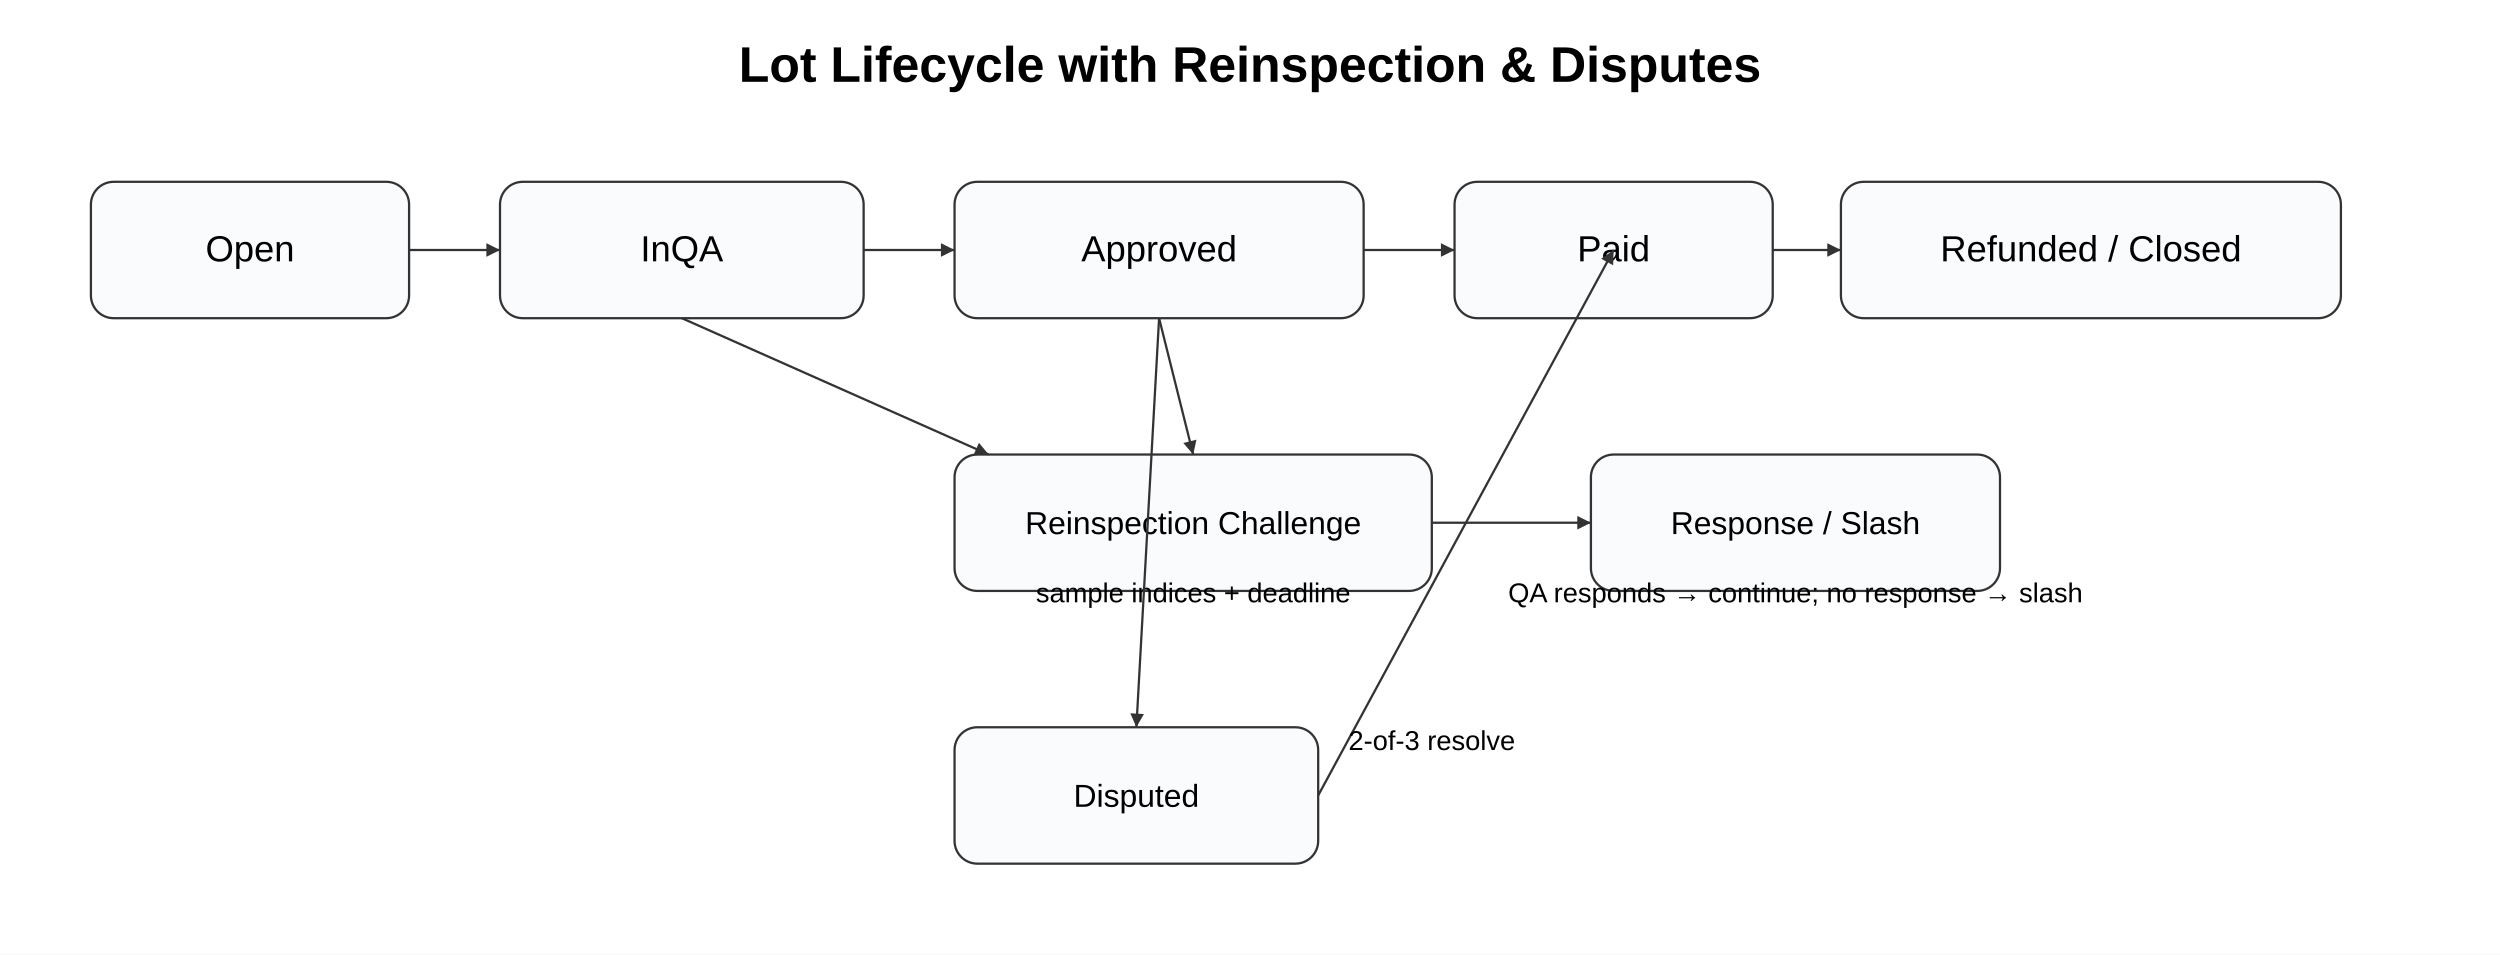
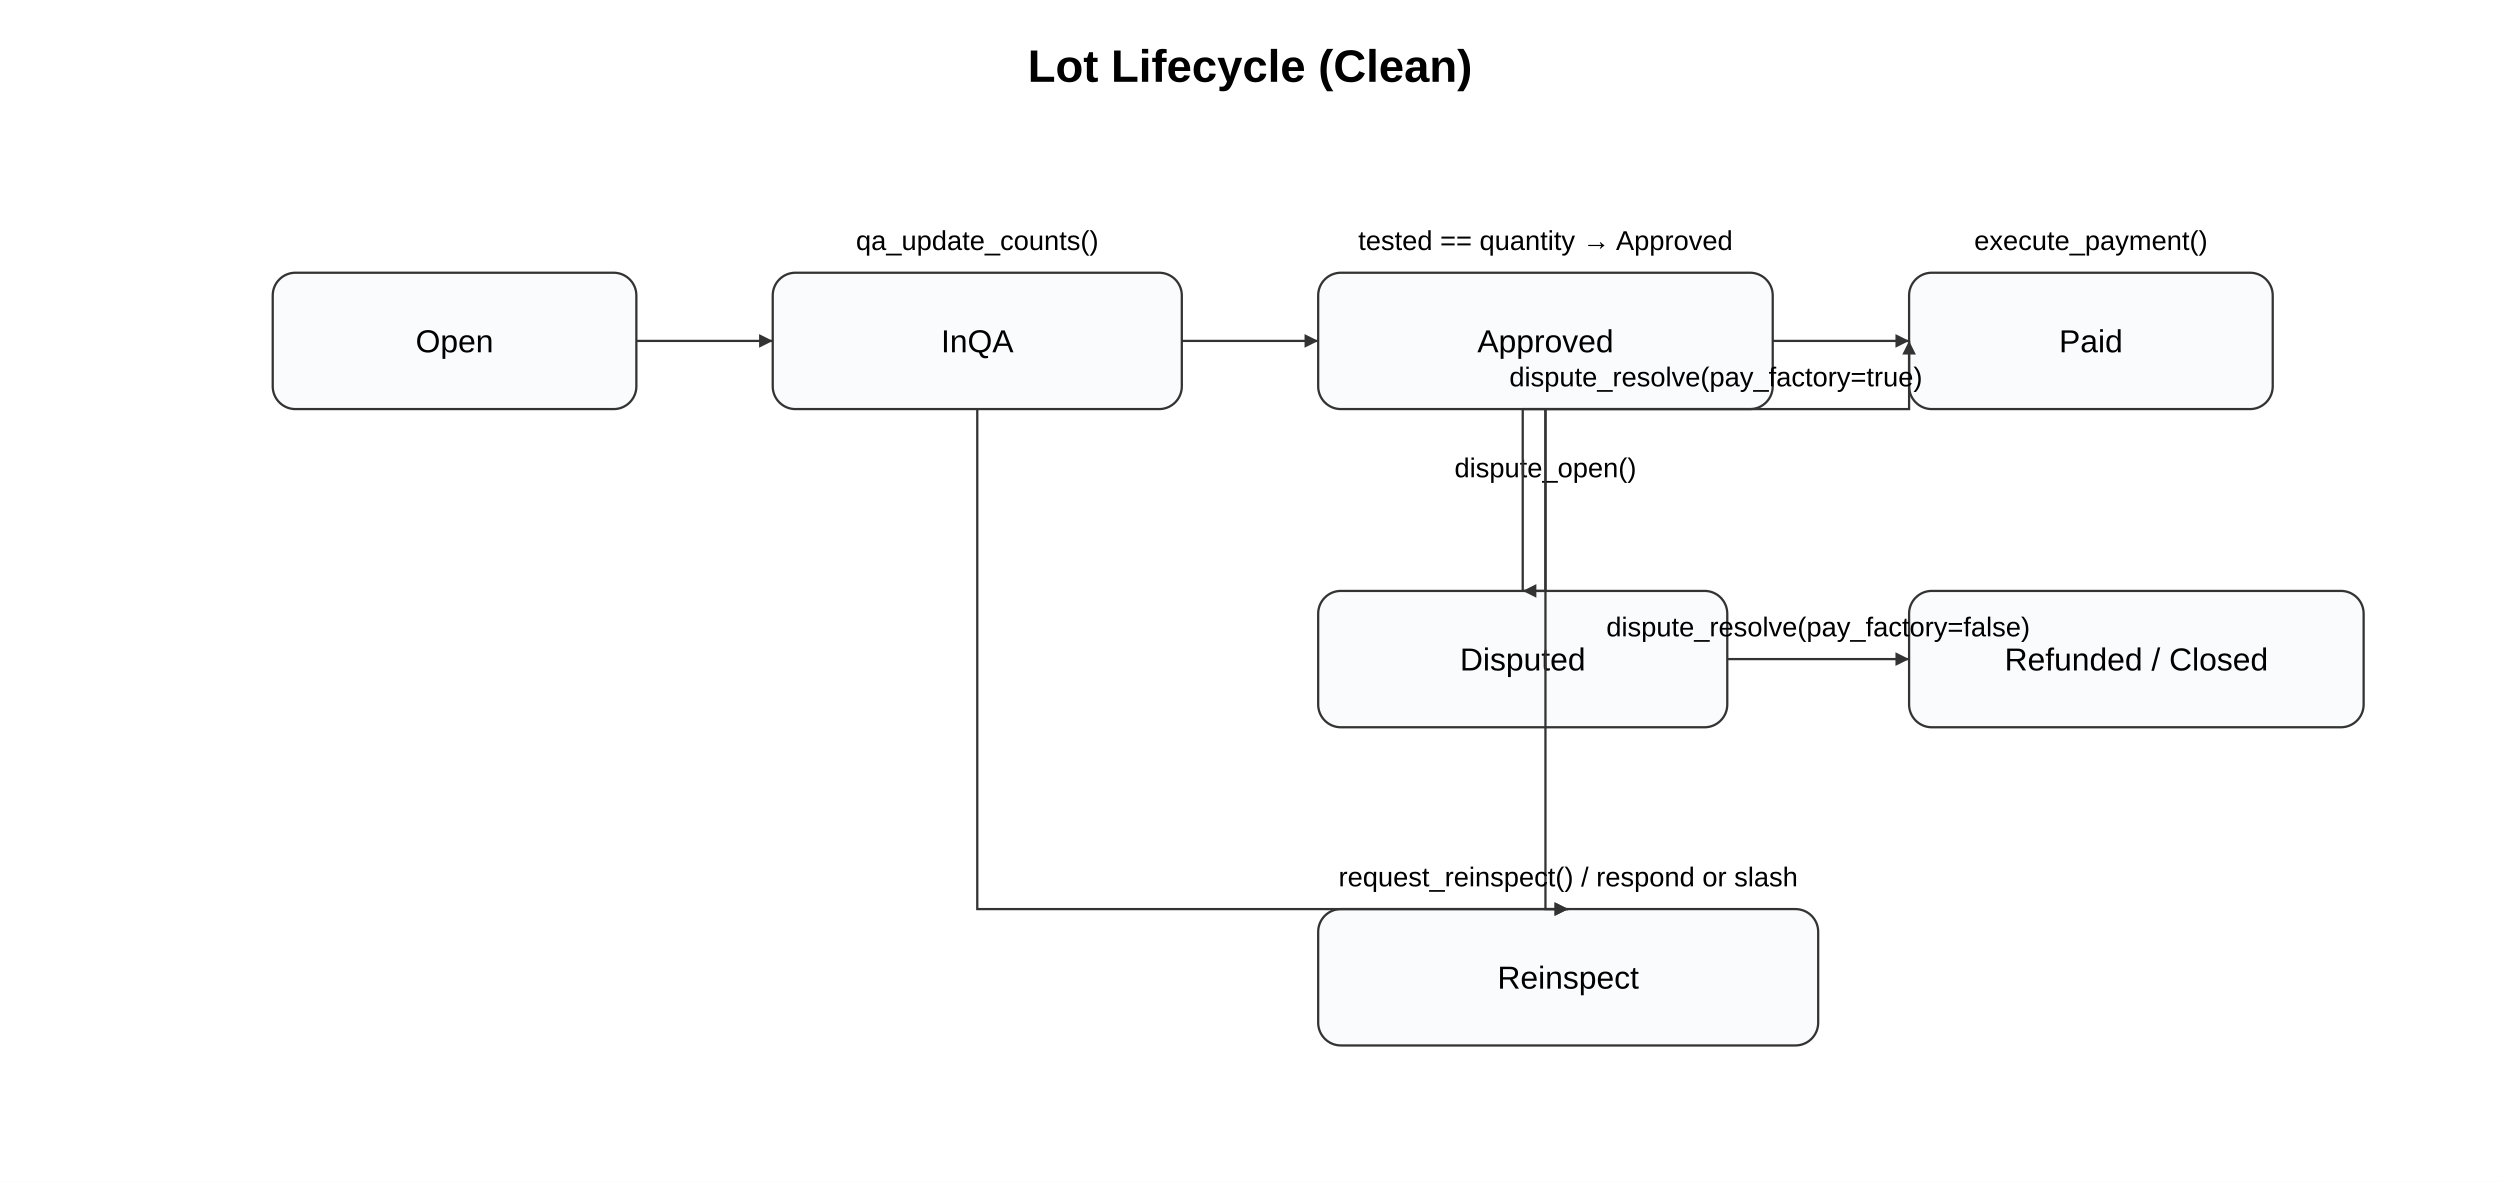
- <svg xmlns="http://www.w3.org/2000/svg" width="1100" height="420" viewBox="0 0 1100 420">
+ <svg xmlns="http://www.w3.org/2000/svg" width="1100" height="520" viewBox="0 0 1100 520">
  <defs>
    <marker id="arrow" markerWidth="10" markerHeight="10" refX="6" refY="3" orient="auto">
      <path d="M0,0 L0,6 L6,3 z" fill="#333" />
    </marker>
+     <style>
+       .box { fill:#f9fbfd; stroke:#333; rx:10; ry:10; }
+       .sub { fill:#eef7ff; }
+       .title { font-family: Arial; font-size: 20px; font-weight: bold; }
+       .lbl { font-family: Arial; font-size: 14px; }
+       .small { font-family: Arial; font-size: 12px; }
+     </style>
  </defs>
-   <rect x="0" y="0" width="1100" height="420" fill="#ffffff" />
-   <text x="550" y="36" font-family="Arial" font-size="22" font-weight="bold" text-anchor="middle" fill="#000">Lot Lifecycle with Reinspection &amp; Disputes</text>
-   <rect x="40" y="80" width="140" height="60" rx="10" ry="10" fill="#f9fbfd" stroke="#333" />
-   <text x="110" y="115" font-family="Arial" font-size="16" font-weight="normal" text-anchor="middle" fill="#000">Open</text>
-   <rect x="220" y="80" width="160" height="60" rx="10" ry="10" fill="#f9fbfd" stroke="#333" />
-   <text x="300" y="115" font-family="Arial" font-size="16" font-weight="normal" text-anchor="middle" fill="#000">InQA</text>
-   <rect x="420" y="80" width="180" height="60" rx="10" ry="10" fill="#f9fbfd" stroke="#333" />
-   <text x="510" y="115" font-family="Arial" font-size="16" font-weight="normal" text-anchor="middle" fill="#000">Approved</text>
-   <rect x="640" y="80" width="140" height="60" rx="10" ry="10" fill="#f9fbfd" stroke="#333" />
-   <text x="710" y="115" font-family="Arial" font-size="16" font-weight="normal" text-anchor="middle" fill="#000">Paid</text>
-   <rect x="810" y="80" width="220" height="60" rx="10" ry="10" fill="#f9fbfd" stroke="#333" />
-   <text x="920" y="115" font-family="Arial" font-size="16" font-weight="normal" text-anchor="middle" fill="#000">Refunded / Closed</text>
-   <line x1="180" y1="110" x2="220" y2="110" stroke="#333" marker-end="url(#arrow)" />
-   <line x1="380" y1="110" x2="420" y2="110" stroke="#333" marker-end="url(#arrow)" />
-   <line x1="600" y1="110" x2="640" y2="110" stroke="#333" marker-end="url(#arrow)" />
-   <line x1="780" y1="110" x2="810" y2="110" stroke="#333" marker-end="url(#arrow)" />
-   <rect x="420" y="200" width="210" height="60" rx="10" ry="10" fill="#f9fbfd" stroke="#333" />
-   <text x="525" y="235" font-family="Arial" font-size="14" font-weight="normal" text-anchor="middle" fill="#000">Reinspection Challenge</text>
-   <line x1="300" y1="140" x2="435" y2="200" stroke="#333" marker-end="url(#arrow)" />
-   <line x1="510" y1="140" x2="525" y2="200" stroke="#333" marker-end="url(#arrow)" />
-   <text x="525" y="265" font-family="Arial" font-size="12" font-weight="normal" text-anchor="middle" fill="#000">sample indices + deadline</text>
-   <rect x="700" y="200" width="180" height="60" rx="10" ry="10" fill="#f9fbfd" stroke="#333" />
-   <text x="790" y="235" font-family="Arial" font-size="14" font-weight="normal" text-anchor="middle" fill="#000">Response / Slash</text>
-   <line x1="630" y1="230" x2="700" y2="230" stroke="#333" marker-end="url(#arrow)" />
-   <text x="790" y="265" font-family="Arial" font-size="12" font-weight="normal" text-anchor="middle" fill="#000">QA responds → continue; no response → slash</text>
-   <rect x="420" y="320" width="160" height="60" rx="10" ry="10" fill="#f9fbfd" stroke="#333" />
-   <text x="500" y="355" font-family="Arial" font-size="14" font-weight="normal" text-anchor="middle" fill="#000">Disputed</text>
-   <line x1="510" y1="140" x2="500" y2="320" stroke="#333" marker-end="url(#arrow)" />
-   <line x1="580" y1="350" x2="710" y2="110" stroke="#333" marker-end="url(#arrow)" />
-   <text x="630" y="330" font-family="Arial" font-size="12" font-weight="normal" text-anchor="middle" fill="#000">2-of-3 resolve</text>
+   <rect x="0" y="0" width="1100" height="520" fill="#ffffff" />
+   <text x="550.0" y="36" class="title" text-anchor="middle">Lot Lifecycle (Clean)</text>
+   <rect x="120" y="120" width="160" height="60" class="box" />
+   <text x="200.0" y="155.0" class="lbl" text-anchor="middle">Open</text>
+   <rect x="340" y="120" width="180" height="60" class="box" />
+   <text x="430.0" y="155.0" class="lbl" text-anchor="middle">InQA</text>
+   <rect x="580" y="120" width="200" height="60" class="box" />
+   <text x="680.0" y="155.0" class="lbl" text-anchor="middle">Approved</text>
+   <rect x="840" y="120" width="160" height="60" class="box" />
+   <text x="920.0" y="155.0" class="lbl" text-anchor="middle">Paid</text>
+   <rect x="840" y="260" width="200" height="60" class="box" />
+   <text x="940.0" y="295.0" class="lbl" text-anchor="middle">Refunded / Closed</text>
+   <rect x="580" y="260" width="180" height="60" class="box" />
+   <text x="670.0" y="295.0" class="lbl" text-anchor="middle">Disputed</text>
+   <rect x="580" y="400" width="220" height="60" class="box" />
+   <text x="690.0" y="435.0" class="lbl" text-anchor="middle">Reinspect</text>
+   <path d="M 280 150.0 L 340 150.0 L 340 150.0" fill="none" stroke="#333" marker-end="url(#arrow)" />
+   <path d="M 520 150.0 L 580 150.0 L 580 150.0" fill="none" stroke="#333" marker-end="url(#arrow)" />
+   <path d="M 780 150.0 L 840 150.0 L 840 150.0" fill="none" stroke="#333" marker-end="url(#arrow)" />
+   <path d="M 680.0 180 L 680.0 260 L 670.0 260" fill="none" stroke="#333" marker-end="url(#arrow)" />
+   <text x="680.0" y="210.0" class="small" text-anchor="middle">dispute_open()</text>
+   <path d="M 670.0 260 L 670.0 180 L 840 180 L 840 150.0" fill="none" stroke="#333" marker-end="url(#arrow)" />
+   <text x="755.0" y="170" class="small" text-anchor="middle">dispute_resolve(pay_factory=true)</text>
+   <path d="M 760 290.0 L 840 290.0 L 840 290.0" fill="none" stroke="#333" marker-end="url(#arrow)" />
+   <text x="800.0" y="280.0" class="small" text-anchor="middle">dispute_resolve(pay_factory=false)</text>
+   <path d="M 430.0 180 L 430.0 400 L 690.0 400" fill="none" stroke="#333" marker-end="url(#arrow)" />
+   <path d="M 680.0 180 L 680.0 400 L 690.0 400" fill="none" stroke="#333" marker-end="url(#arrow)" />
+   <text x="690" y="390" class="small" text-anchor="middle">request_reinspect() / respond or slash</text>
+   <text x="430.0" y="110" class="small" text-anchor="middle">qa_update_counts()</text>
+   <text x="680.0" y="110" class="small" text-anchor="middle">tested == quantity → Approved</text>
+   <text x="920.0" y="110" class="small" text-anchor="middle">execute_payment()</text>
</svg>
